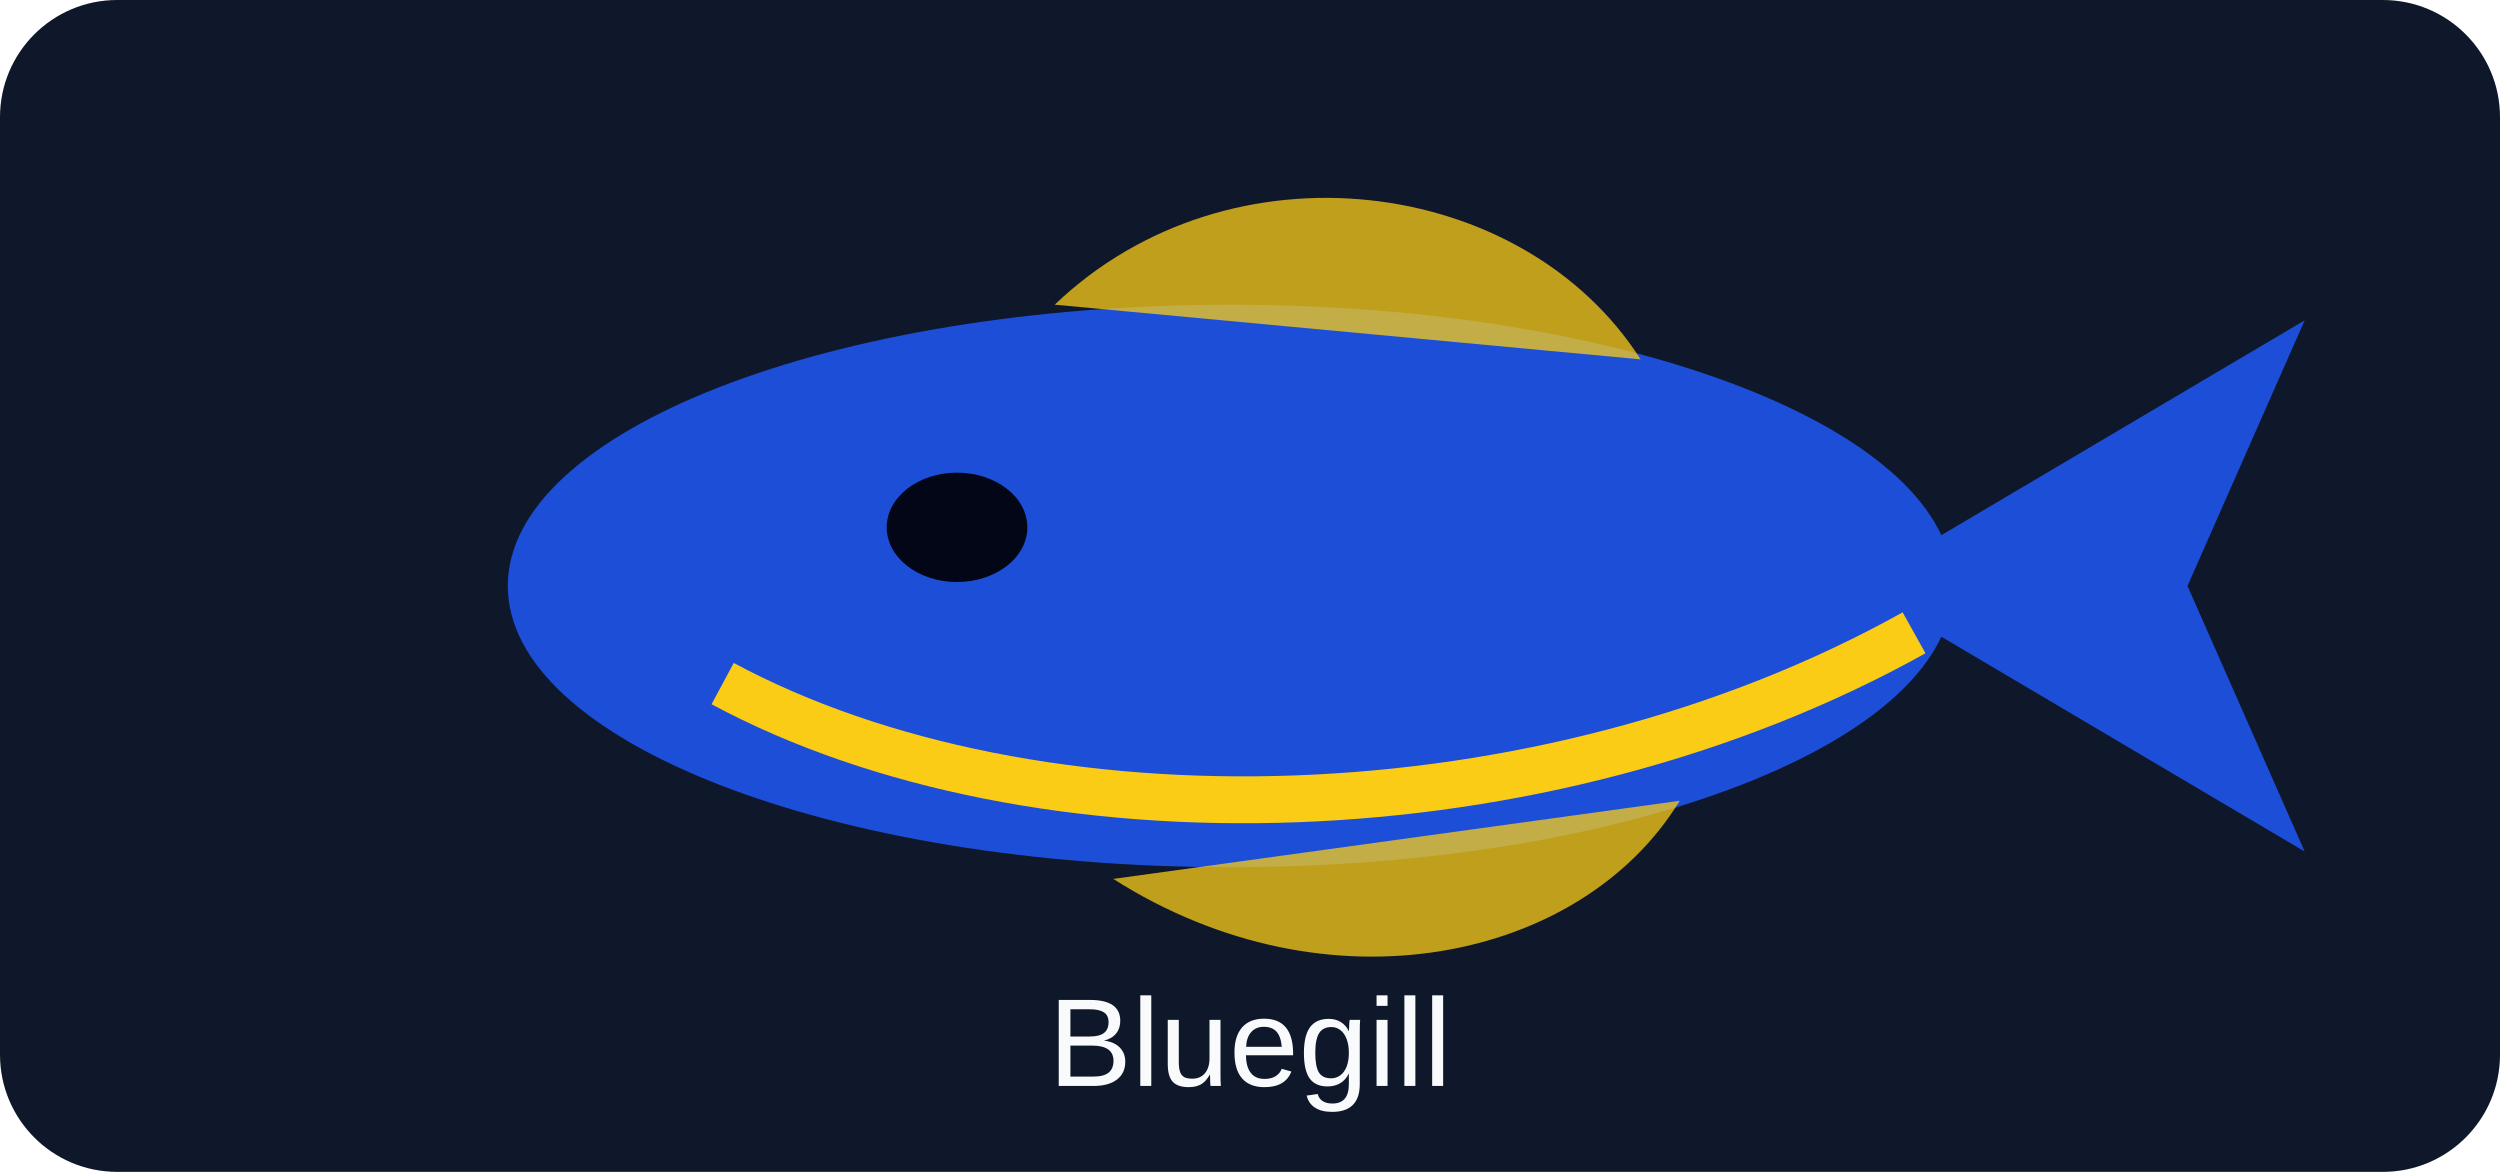
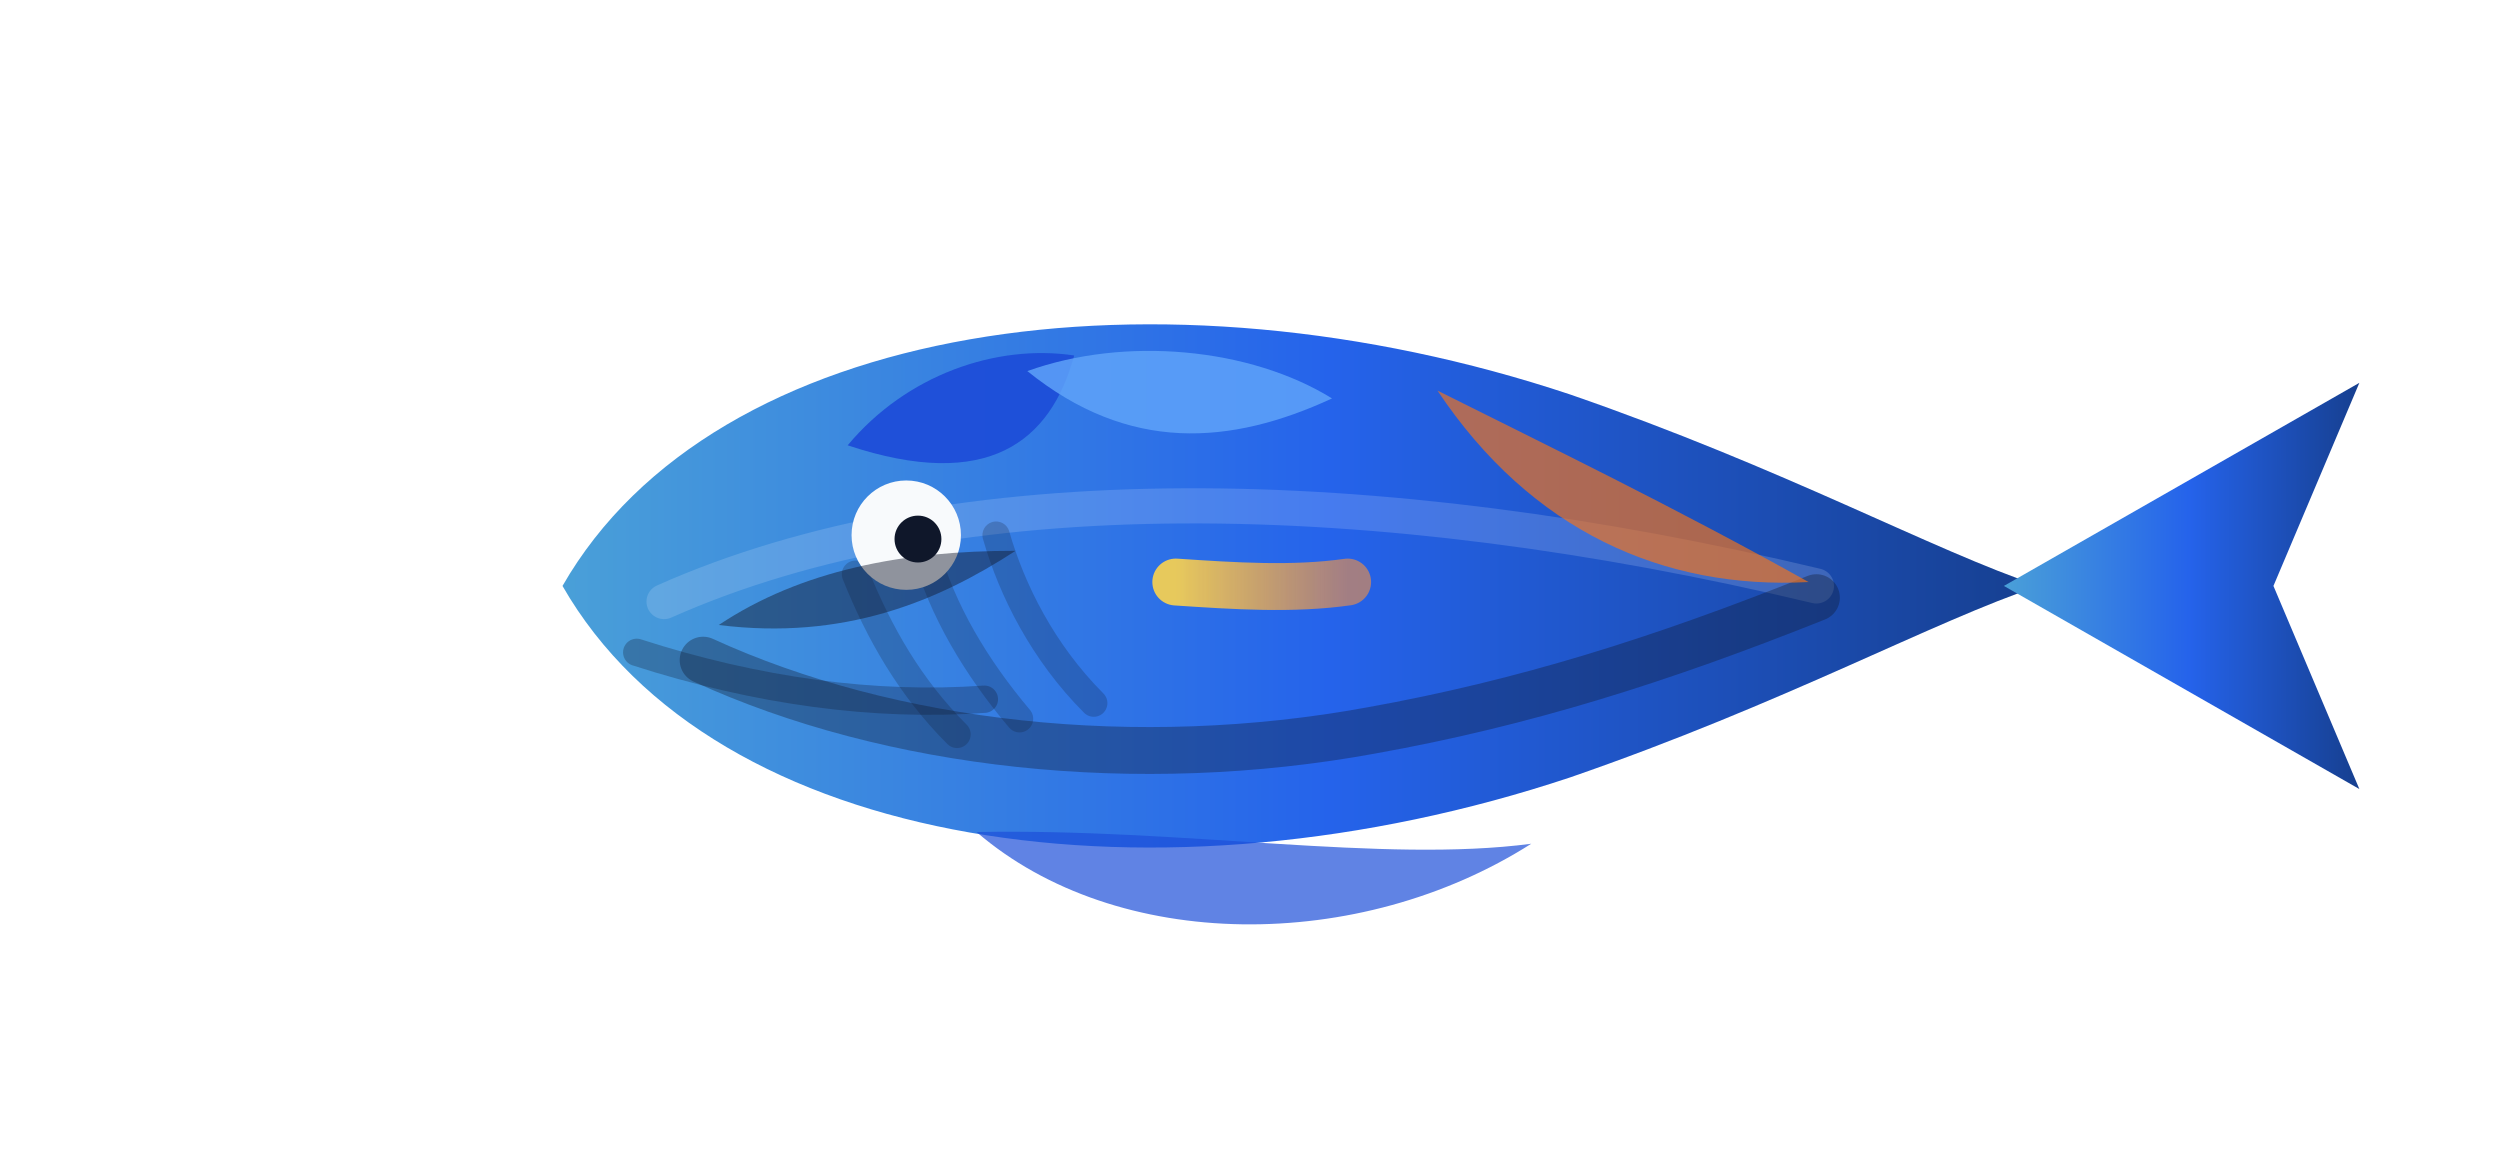
- <svg xmlns="http://www.w3.org/2000/svg" width="640" height="300" viewBox="0 0 640 300">
-   <rect width="100%" height="100%" rx="30" fill="#0f172a" />
-   <ellipse cx="315" cy="150" rx="185" ry="72" fill="#1d4ed8" />
-   <path d="M475 150 L590 82 L560 150 L590 218 Z" fill="#1d4ed8" />
-   <ellipse cx="245" cy="135" rx="18" ry="14" fill="#020617" />
-   <path d="M185 175 C265 218,395 215,490 162" stroke="#facc15" stroke-width="12" fill="none" />
-   <path d="M270 78 C315 35,390 45,420 92" fill="#facc15" opacity=".75" />
-   <path d="M285 225 C340 260,405 246,430 205" fill="#facc15" opacity=".75" />
-   <text x="320" y="278" text-anchor="middle" font-size="32" font-family="Arial" fill="#f8fafc">Bluegill</text>
+ <svg xmlns="http://www.w3.org/2000/svg" width="640" height="300" viewBox="0 0 640 300" role="img" aria-label="Bluegill icon">
+   <defs>
+     <linearGradient id="body" x1="0" x2="1">
+       <stop offset="0%" stop-color="#4aa0d8" />
+       <stop offset="52%" stop-color="#2563eb" />
+       <stop offset="100%" stop-color="#163f8f" />
+     </linearGradient>
+     <linearGradient id="belly" x1="0" x2="1">
+       <stop offset="0%" stop-color="#fcd34d" />
+       <stop offset="100%" stop-color="#fb923c" stop-opacity=".65" />
+     </linearGradient>
+   </defs>
+   <path d="M144 150C183 82 297 66 402 101C457 120 495 141 522 150C495 159 457 180 402 199C297 234 183 218 144 150Z" fill="url(#body)" />
+   <path d="M513 150L604 98L582 150L604 202Z" fill="url(#body)" />
+   <path d="M170 154C244 121 352 123 465 150" stroke="#dbeafe" stroke-width="9" stroke-linecap="round" opacity=".18" fill="none" />
+   <path d="M180 169C228 191 291 198 351 187C390 180 425 169 465 153" stroke="#0f172a" stroke-width="12" stroke-linecap="round" opacity=".35" fill="none" />
+   <path d="M217 114C232 96 255 88 275 91C269 113 253 126 217 114Z" fill="#1d4ed8" opacity=".95" />
+   <path d="M263 95C288 86 320 89 341 102C315 114 289 116 263 95Z" fill="#60a5fa" opacity=".82" />
+   <path d="M250 213C286 244 348 244 392 216C354 221 303 212 250 213Z" fill="#1d4ed8" opacity=".7" />
+   <path d="M219 147C225 162 233 176 245 188" stroke="#0f172a" stroke-width="7" stroke-linecap="round" opacity=".22" fill="none" />
+   <path d="M237 141C241 156 250 171 261 184" stroke="#0f172a" stroke-width="7" stroke-linecap="round" opacity=".22" fill="none" />
+   <path d="M255 137C259 151 267 167 280 180" stroke="#0f172a" stroke-width="7" stroke-linecap="round" opacity=".22" fill="none" />
+   <circle cx="232" cy="137" r="14" fill="#f8fafc" />
+   <circle cx="235" cy="138" r="6" fill="#0f172a" />
+   <path d="M184 160C205 146 231 141 260 141C240 154 216 164 184 160Z" fill="#0f172a" opacity=".45" />
+   <path d="M163 167C194 177 224 181 252 179" stroke="#0f172a" stroke-width="7" stroke-linecap="round" opacity=".28" fill="none" />
+   <path d="M368 100C396 114 429 130 463 149C426 151 392 136 368 100Z" fill="#f97316" opacity=".65" />
+   <path d="M301 149C316 150 331 151 345 149" stroke="url(#belly)" stroke-width="12" stroke-linecap="round" opacity=".9" fill="none" />
</svg>
